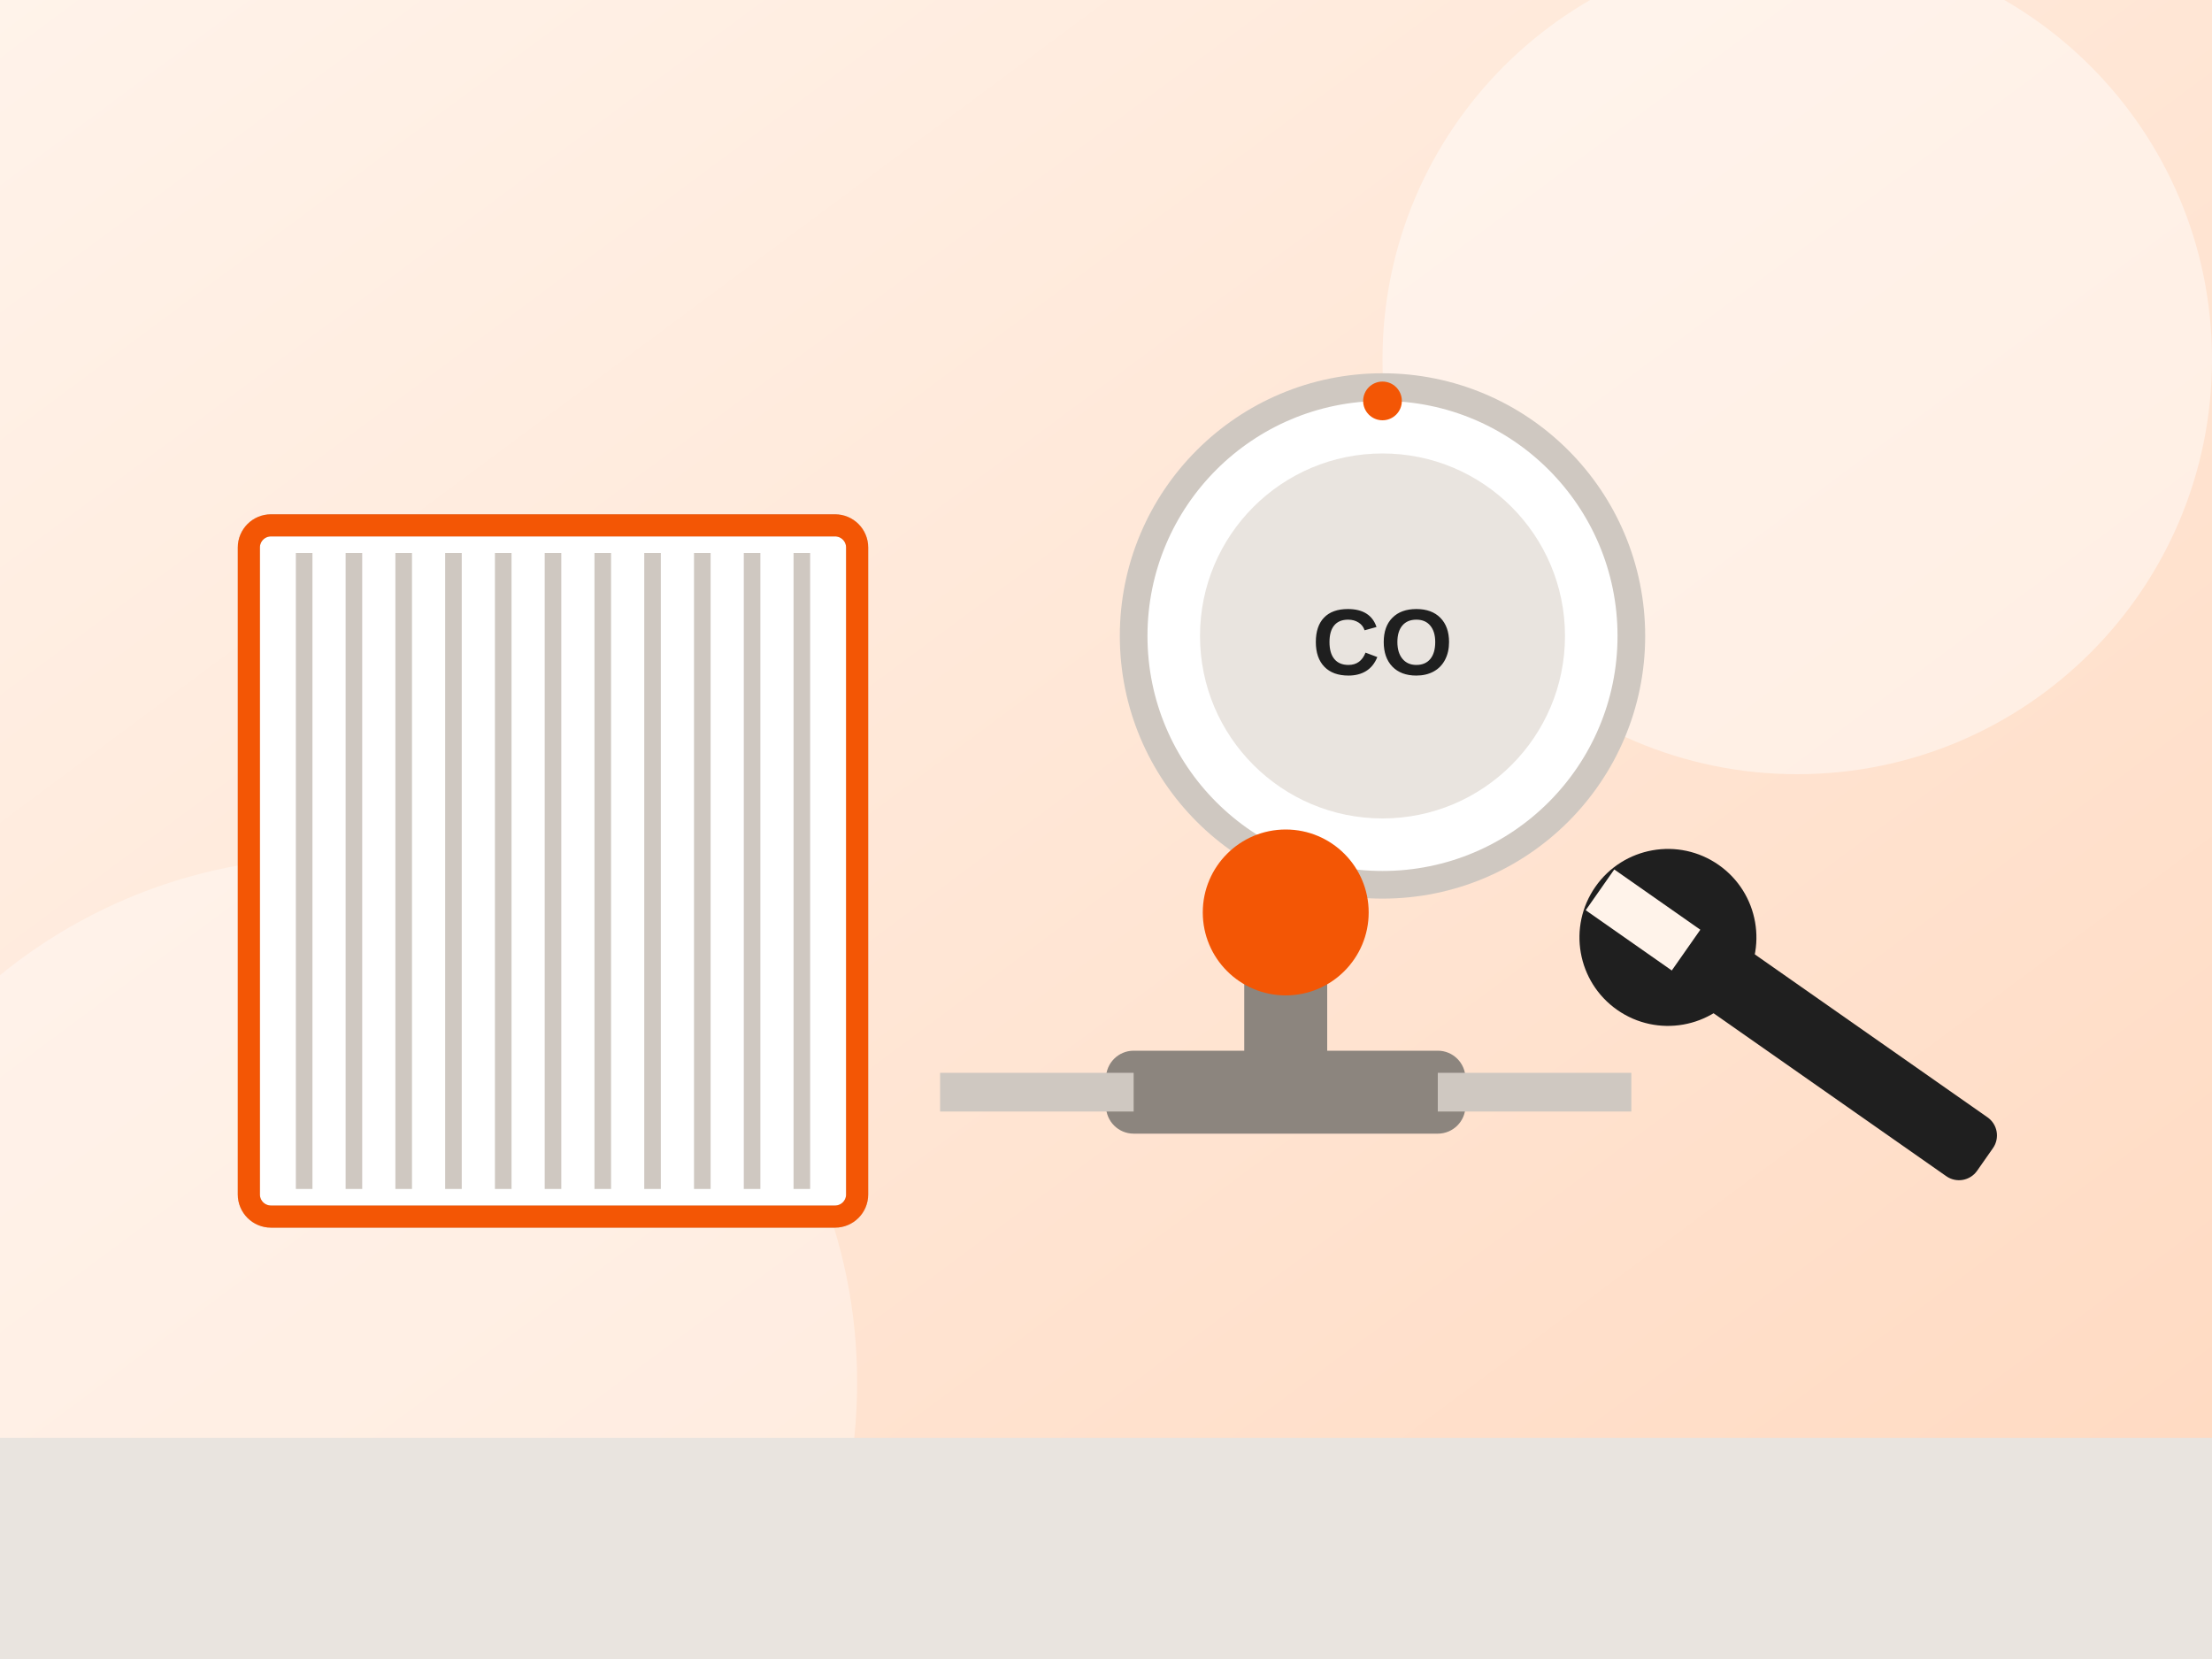
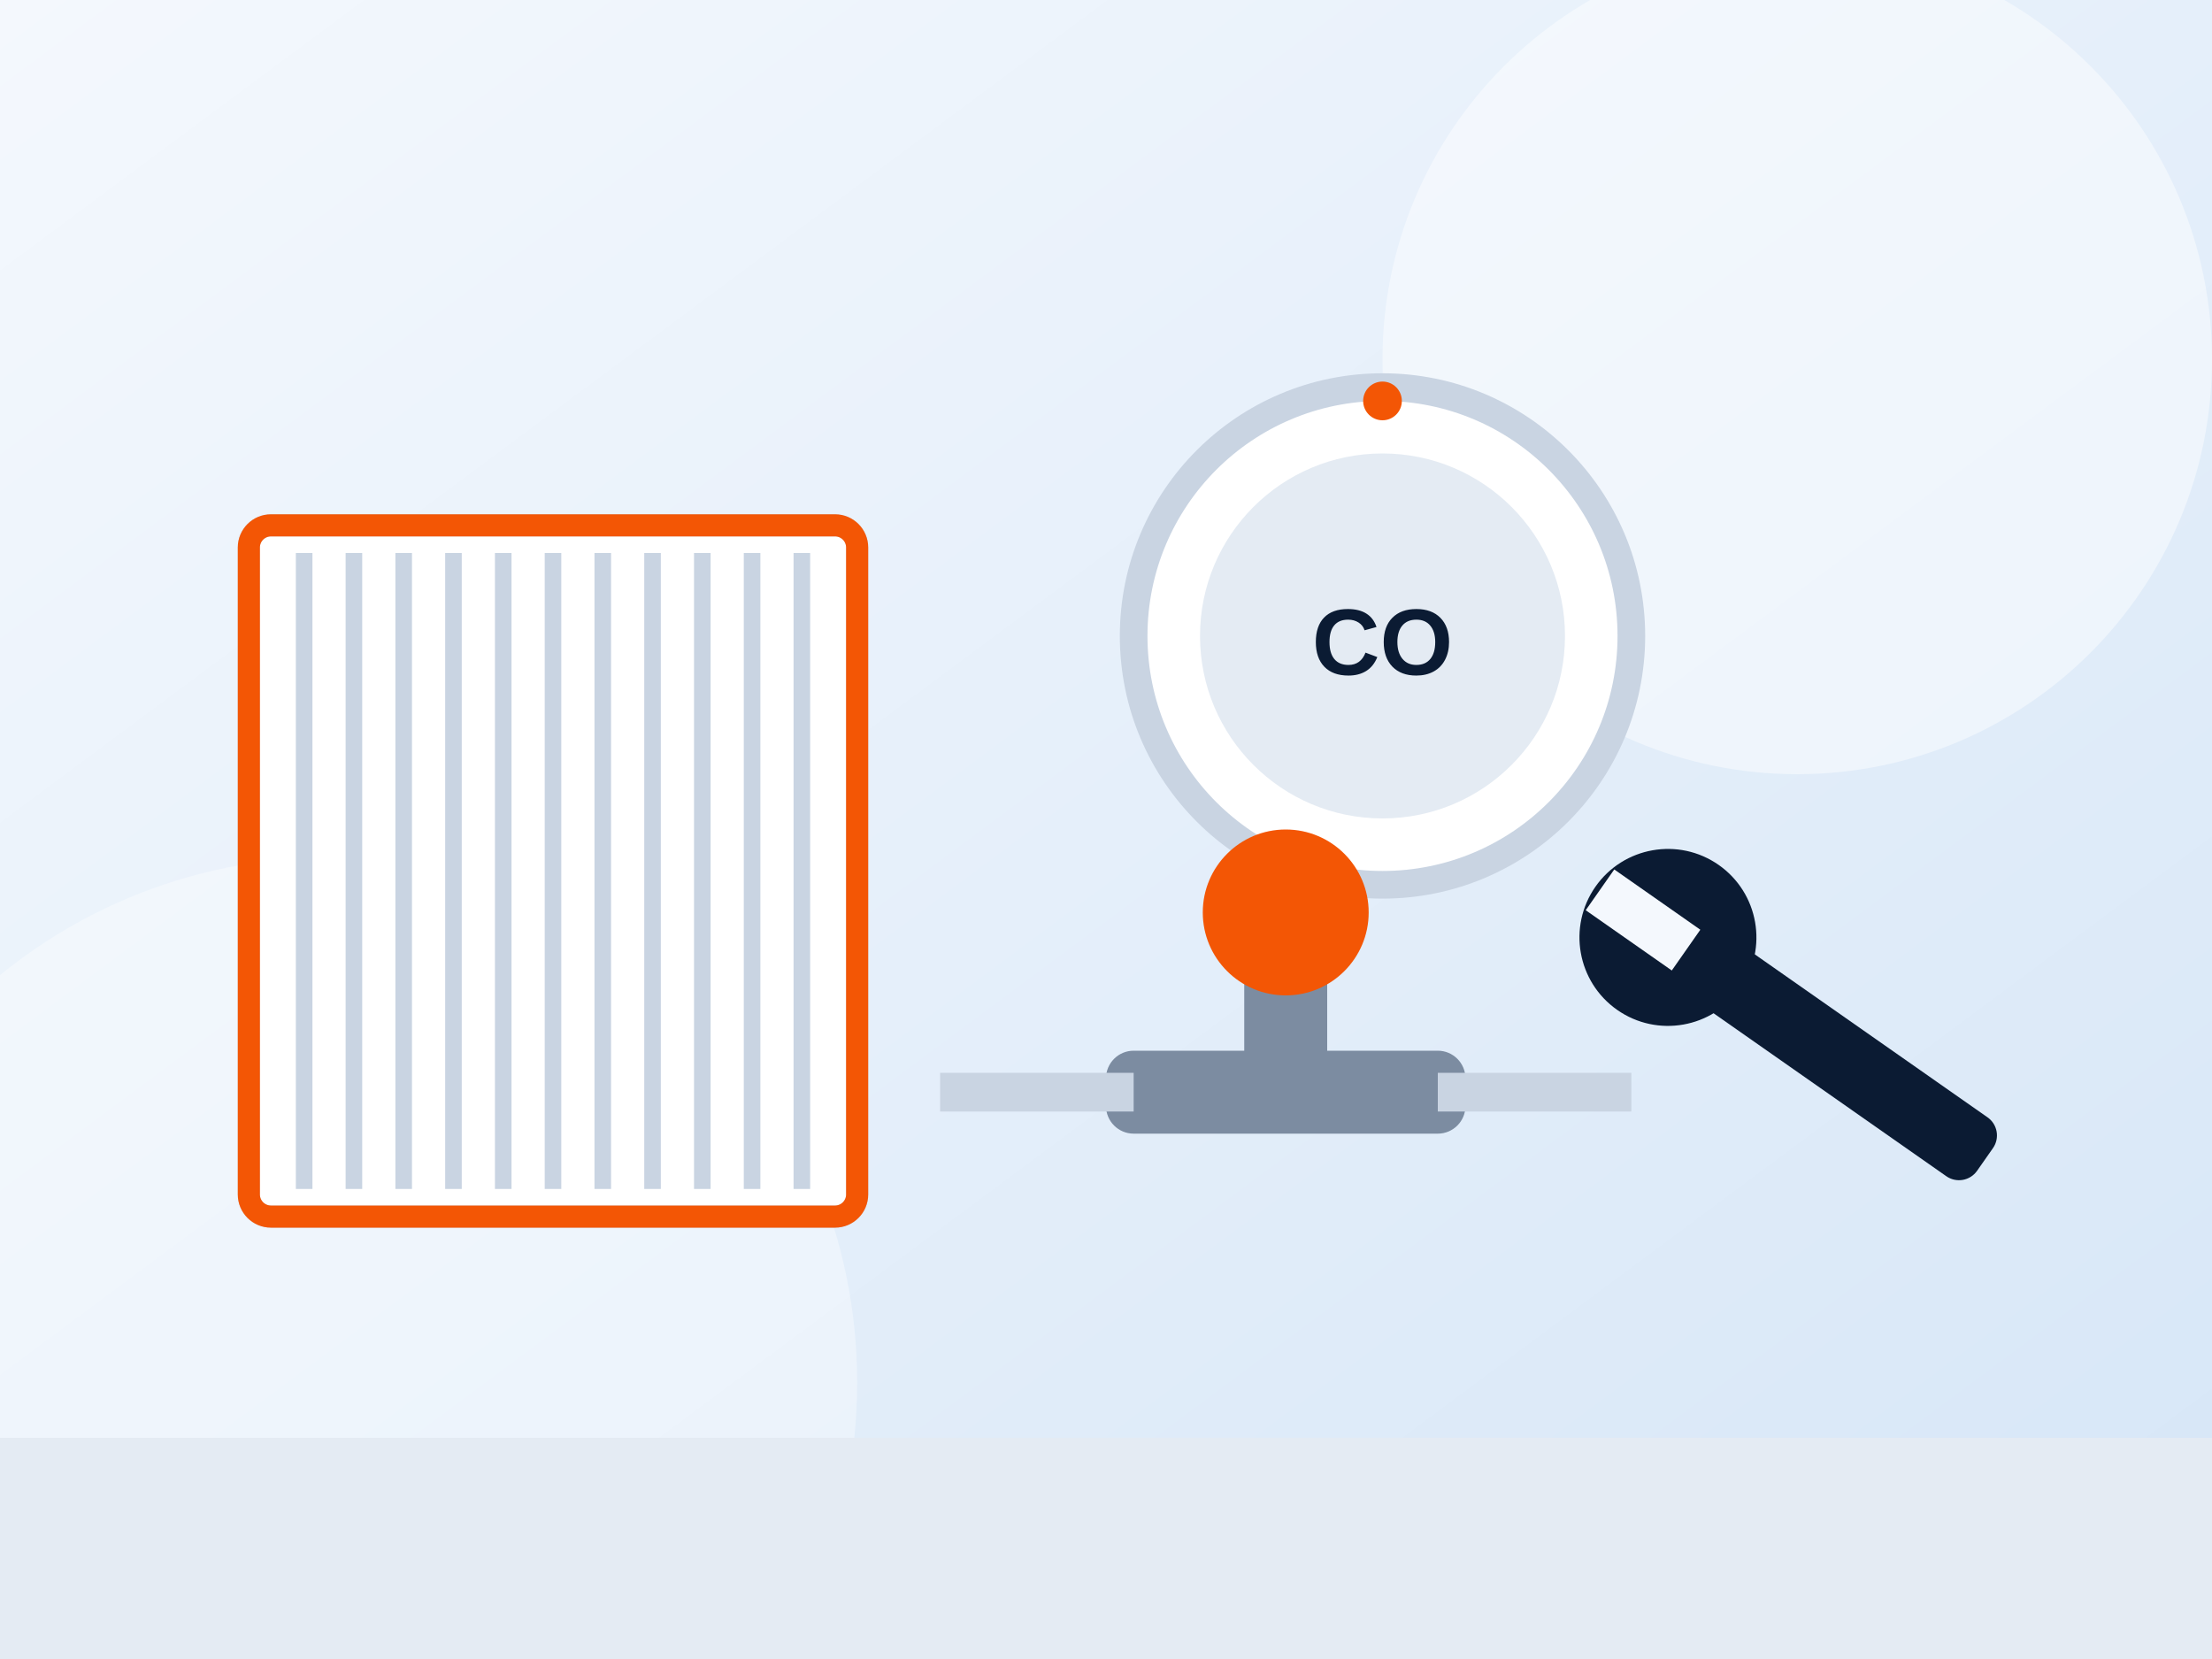
<svg xmlns="http://www.w3.org/2000/svg" viewBox="0 0 800 600" role="img" aria-label="HVAC accessories illustration">
  <defs>
    <linearGradient id="g" x1="0" y1="0" x2="1" y2="1">
-       <stop offset="0" stop-color="#FFF3EA" />
-       <stop offset="1" stop-color="#FFD9C0" />
+       <stop offset="0" stop-color="#F4F8FD" />
+       <stop offset="1" stop-color="#D6E6F7" />
    </linearGradient>
  </defs>
  <rect width="800" height="600" fill="url(#g)" />
  <circle cx="650" cy="130" r="150" fill="#fff" opacity=".45" />
  <circle cx="120" cy="500" r="190" fill="#fff" opacity=".35" />
-   <rect y="520" width="800" height="80" fill="#E9E4DF" />
-   <rect x="90" y="190" width="220" height="250" rx="8" fill="#FFFFFF" stroke="#CFC8C1" stroke-width="8" />
-   <path d="M110 200v230" stroke="#CFC8C1" stroke-width="6" />
-   <path d="M128 200v230" stroke="#CFC8C1" stroke-width="6" />
-   <path d="M146 200v230" stroke="#CFC8C1" stroke-width="6" />
-   <path d="M164 200v230" stroke="#CFC8C1" stroke-width="6" />
-   <path d="M182 200v230" stroke="#CFC8C1" stroke-width="6" />
-   <path d="M200 200v230" stroke="#CFC8C1" stroke-width="6" />
-   <path d="M218 200v230" stroke="#CFC8C1" stroke-width="6" />
-   <path d="M236 200v230" stroke="#CFC8C1" stroke-width="6" />
-   <path d="M254 200v230" stroke="#CFC8C1" stroke-width="6" />
-   <path d="M272 200v230" stroke="#CFC8C1" stroke-width="6" />
-   <path d="M290 200v230" stroke="#CFC8C1" stroke-width="6" />
+   <rect y="520" width="800" height="80" fill="#E4EBF3" />
+   <rect x="90" y="190" width="220" height="250" rx="8" fill="#FFFFFF" stroke="#C9D4E2" stroke-width="8" />
+   <path d="M110 200v230" stroke="#C9D4E2" stroke-width="6" />
+   <path d="M128 200v230" stroke="#C9D4E2" stroke-width="6" />
+   <path d="M146 200v230" stroke="#C9D4E2" stroke-width="6" />
+   <path d="M164 200v230" stroke="#C9D4E2" stroke-width="6" />
+   <path d="M182 200v230" stroke="#C9D4E2" stroke-width="6" />
+   <path d="M200 200v230" stroke="#C9D4E2" stroke-width="6" />
+   <path d="M218 200v230" stroke="#C9D4E2" stroke-width="6" />
+   <path d="M236 200v230" stroke="#C9D4E2" stroke-width="6" />
+   <path d="M254 200v230" stroke="#C9D4E2" stroke-width="6" />
+   <path d="M272 200v230" stroke="#C9D4E2" stroke-width="6" />
+   <path d="M290 200v230" stroke="#C9D4E2" stroke-width="6" />
  <rect x="90" y="190" width="220" height="250" rx="8" fill="none" stroke="#F35605" stroke-width="8" />
-   <circle cx="500" cy="230" r="90" fill="#FFFFFF" stroke="#CFC8C1" stroke-width="10" />
-   <circle cx="500" cy="230" r="66" fill="#E9E4DF" />
-   <text x="500" y="244" font-family="Arial" font-weight="700" font-size="34" text-anchor="middle" fill="#1F1F1F">CO</text>
+   <circle cx="500" cy="230" r="90" fill="#FFFFFF" stroke="#C9D4E2" stroke-width="10" />
+   <circle cx="500" cy="230" r="66" fill="#E4EBF3" />
+   <text x="500" y="244" font-family="Arial" font-weight="700" font-size="34" text-anchor="middle" fill="#0B1B33">CO</text>
  <circle cx="500" cy="145" r="7" fill="#F35605" />
-   <rect x="400" y="380" width="130" height="30" rx="10" fill="#8C857E" />
-   <rect x="450" y="340" width="30" height="45" fill="#8C857E" />
+   <rect x="400" y="380" width="130" height="30" rx="10" fill="#7C8CA1" />
+   <rect x="450" y="340" width="30" height="45" fill="#7C8CA1" />
  <circle cx="465" cy="330" r="30" fill="#F35605" />
-   <rect x="340" y="388" width="70" height="14" fill="#CFC8C1" />
-   <rect x="520" y="388" width="70" height="14" fill="#CFC8C1" />
+   <rect x="340" y="388" width="70" height="14" fill="#C9D4E2" />
+   <rect x="520" y="388" width="70" height="14" fill="#C9D4E2" />
  <g transform="rotate(35 660 380)">
-     <rect x="590" y="366" width="140" height="26" rx="8" fill="#1F1F1F" />
-     <circle cx="590" cy="379" r="32" fill="#1F1F1F" />
-     <rect x="560" y="370" width="38" height="18" fill="#FFF3EA" />
+     <rect x="590" y="366" width="140" height="26" rx="8" fill="#0B1B33" />
+     <circle cx="590" cy="379" r="32" fill="#0B1B33" />
+     <rect x="560" y="370" width="38" height="18" fill="#F4F8FD" />
  </g>
</svg>
